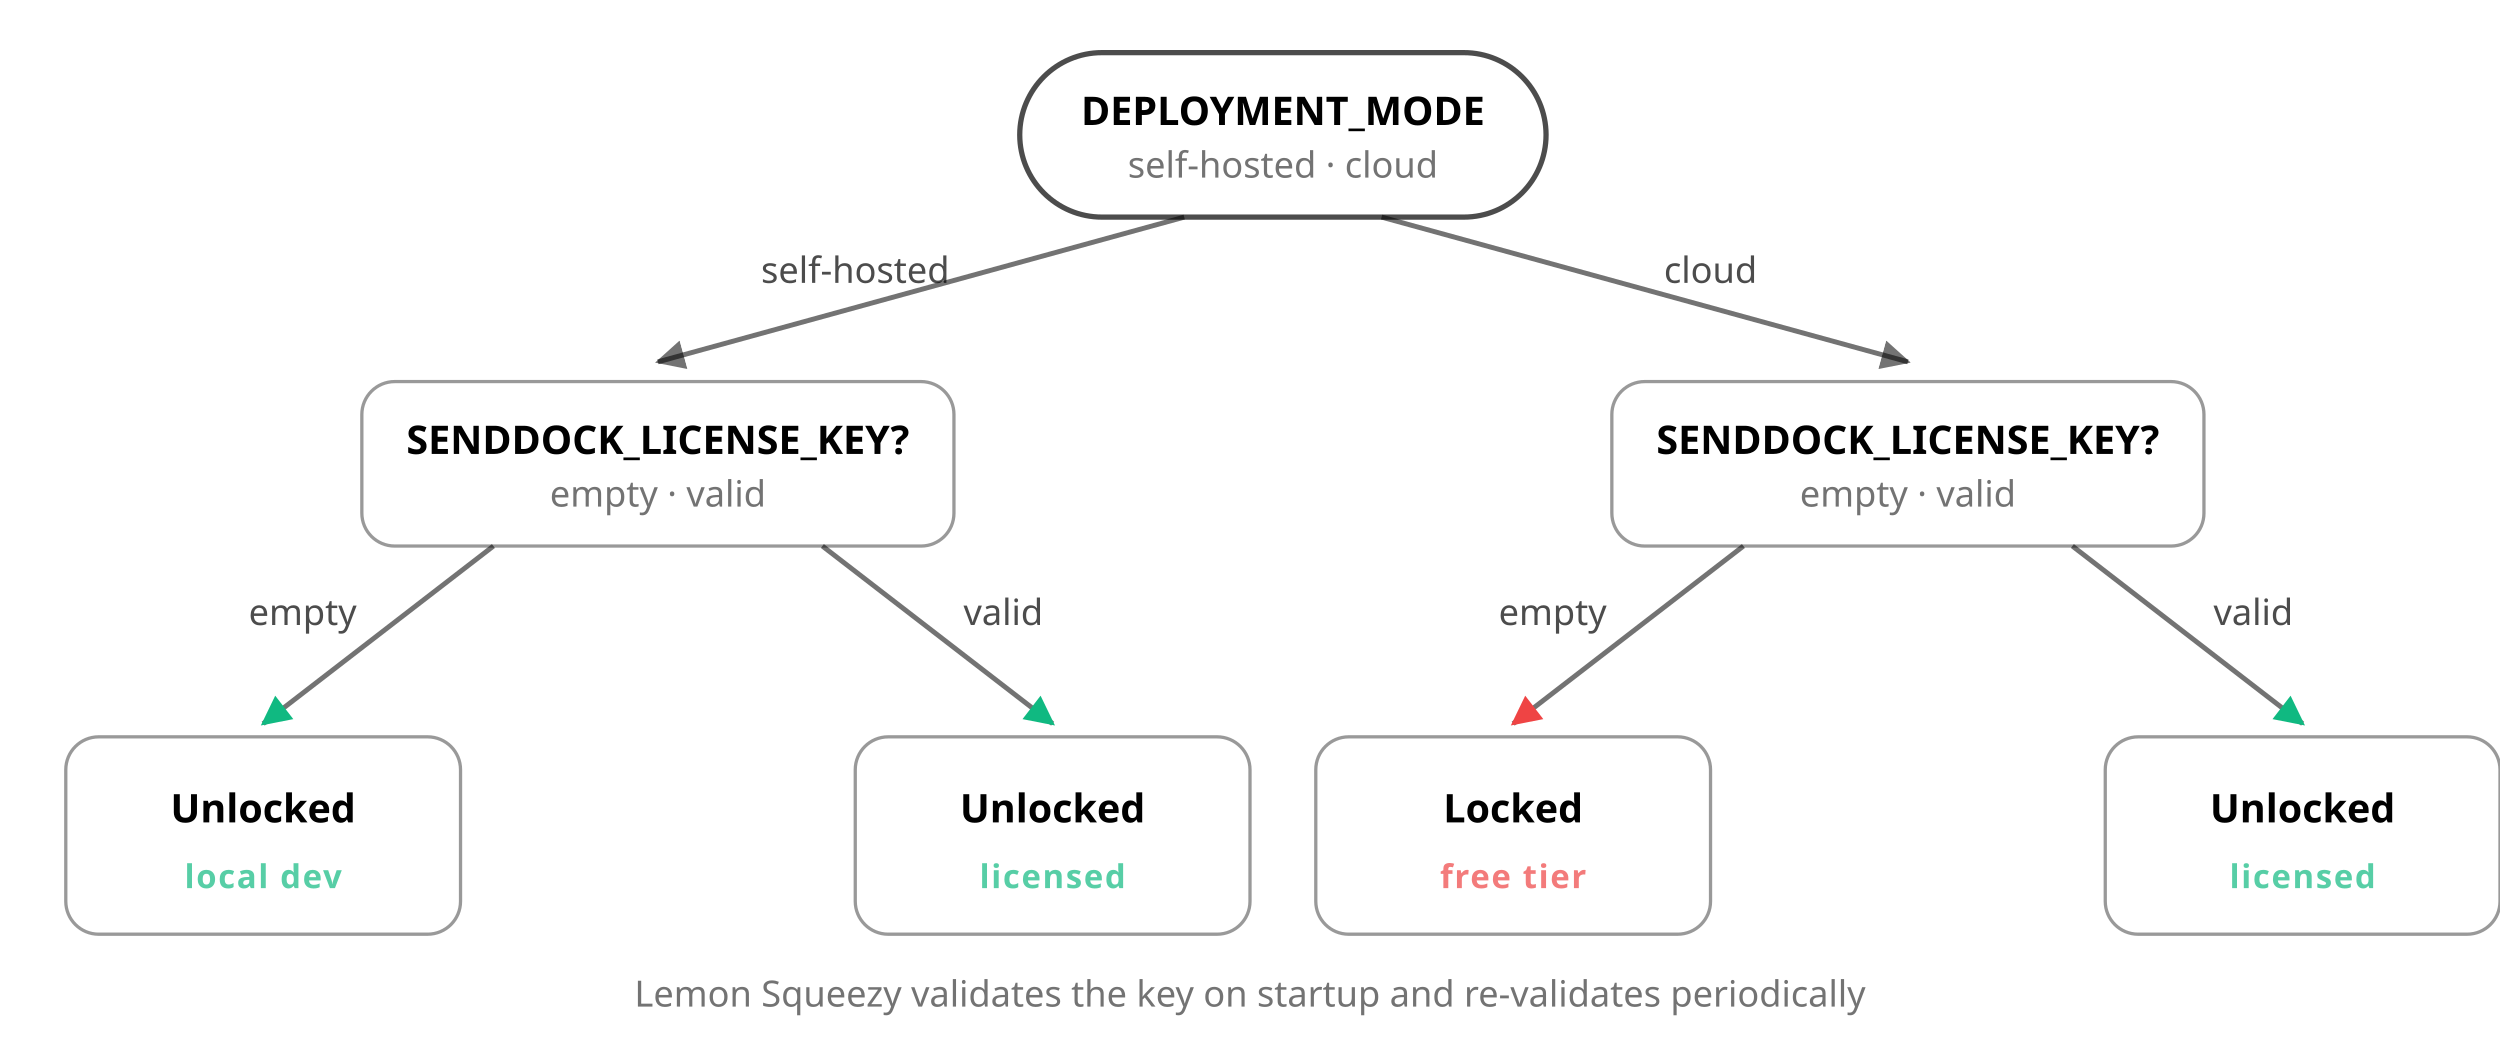
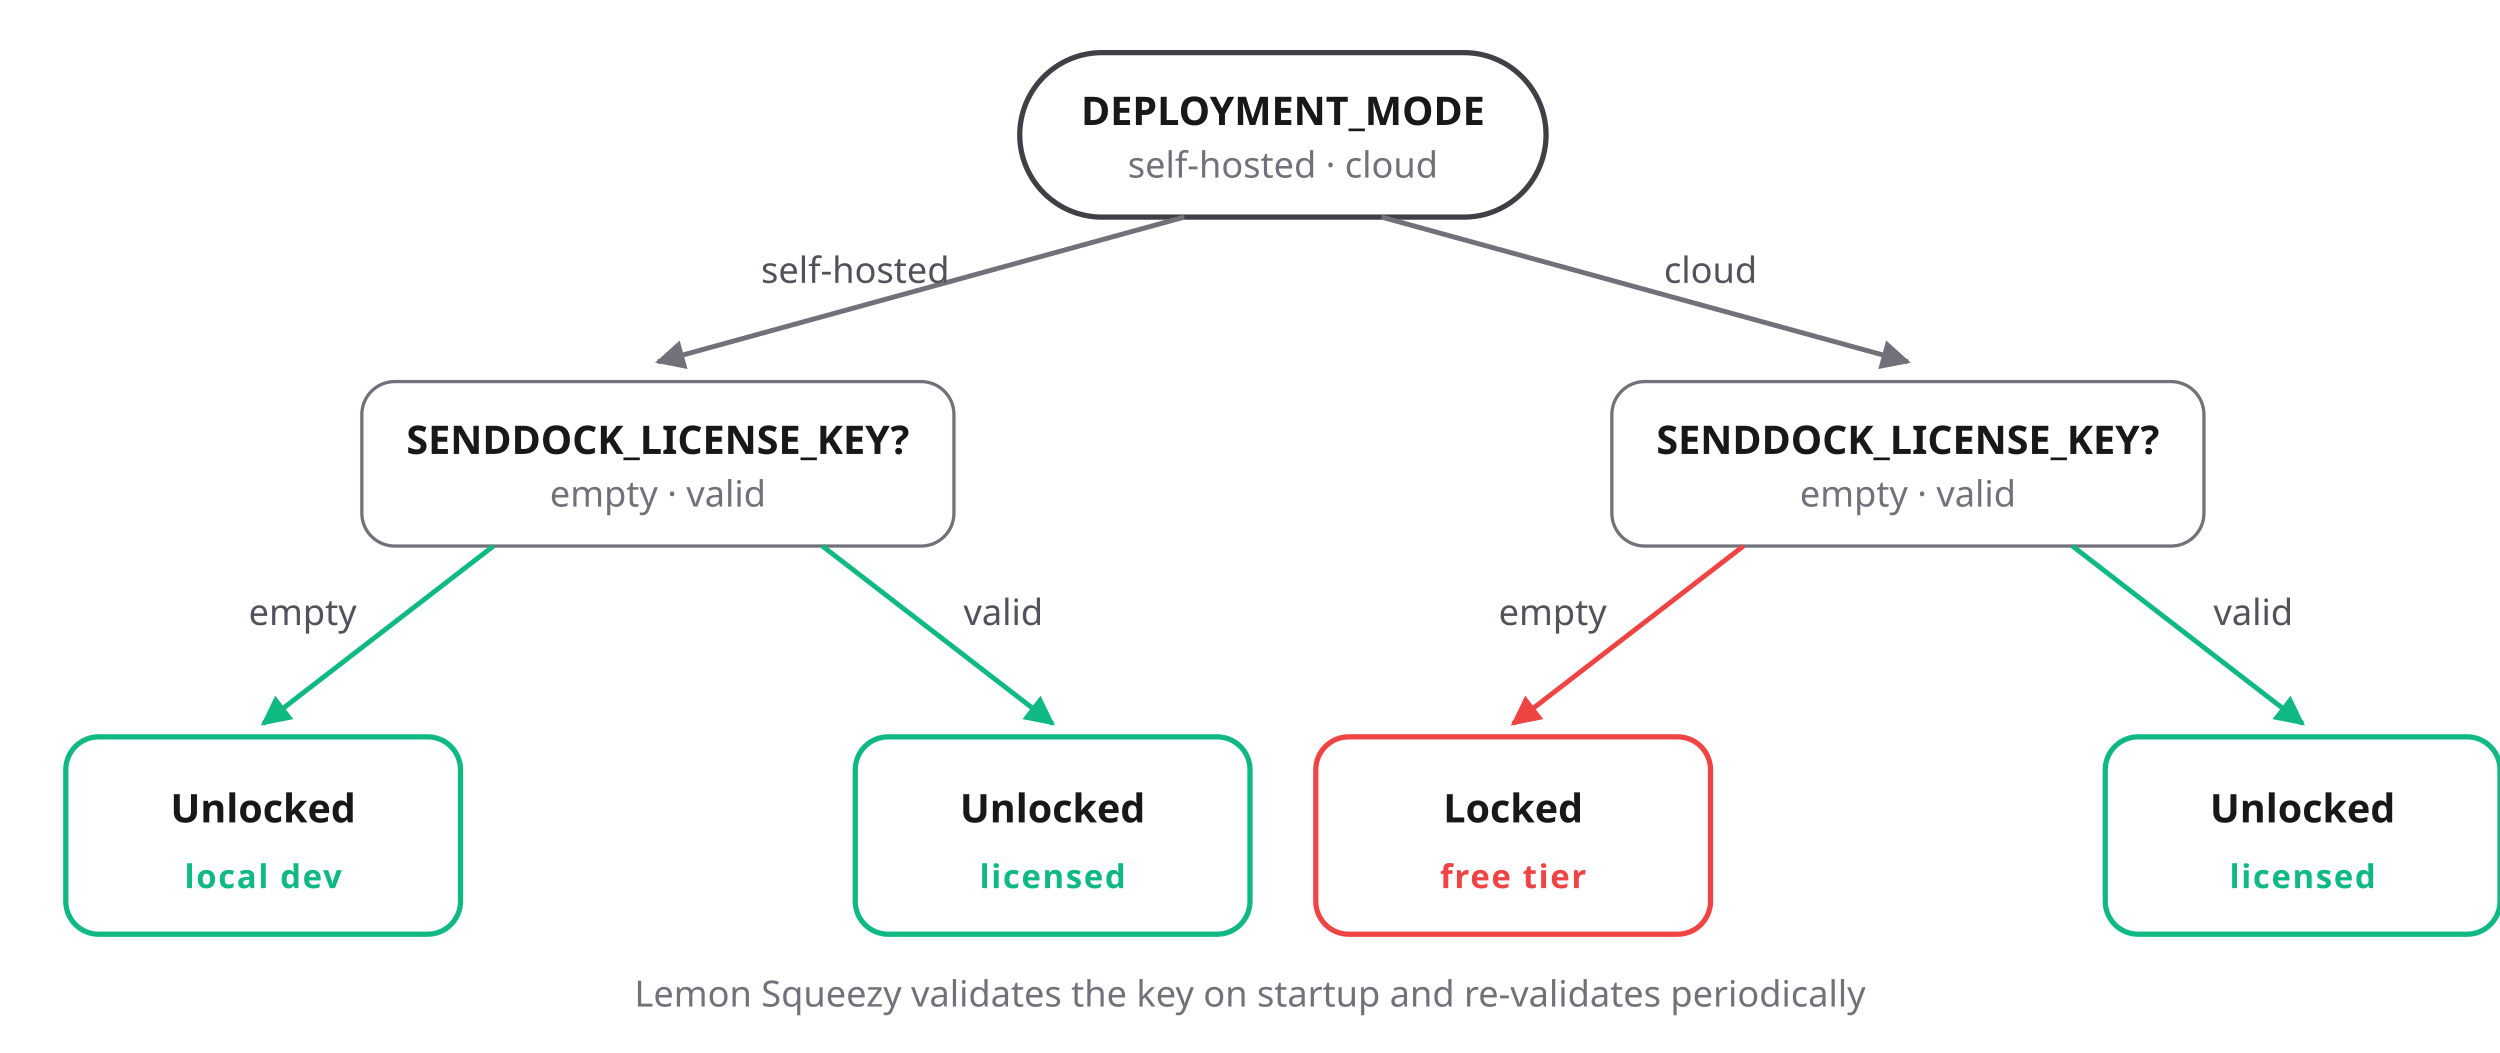
<svg xmlns="http://www.w3.org/2000/svg" viewBox="0 0 760 320" role="img" aria-label="Pro license decision matrix: in self-hosted mode an empty key unlocks Pro locally for development; a valid key unlocks Pro after Lemon Squeezy validation. In cloud mode an empty key keeps Pro locked on the free tier; a valid key unlocks Pro.">
  <defs>
    <marker id="lm-a" viewBox="0 0 10 10" refX="9" refY="5" markerWidth="6" markerHeight="6" orient="auto-start-reverse">
-       <path d="M 0 0 L 10 5 L 0 10 z" fill="currentColor" opacity="0.55" />
+       <path d="M 0 0 L 10 5 L 0 10 z" class="arrow-head" />
    </marker>
    <marker id="lm-ag" viewBox="0 0 10 10" refX="9" refY="5" markerWidth="6" markerHeight="6" orient="auto-start-reverse">
      <path d="M 0 0 L 10 5 L 0 10 z" fill="#10b981" />
    </marker>
    <marker id="lm-ar" viewBox="0 0 10 10" refX="9" refY="5" markerWidth="6" markerHeight="6" orient="auto-start-reverse">
      <path d="M 0 0 L 10 5 L 0 10 z" fill="#ef4444" />
    </marker>
  </defs>
  <style>
-     .box { fill: none; stroke: currentColor; stroke-opacity: 0.4; }
-     .start { fill: none; stroke: currentColor; stroke-opacity: 0.7; stroke-width: 1.6; }
-     .label { font: 600 12px ui-sans-serif, system-ui, sans-serif; fill: currentColor; }
-     .sub { font: 11px ui-sans-serif, system-ui, sans-serif; fill: currentColor; fill-opacity: 0.55; }
+     .arrow-head { fill: #71717a; }
+     .box { fill: none; stroke: #71717a; }
+     .start { fill: none; stroke: #3f3f46; stroke-width: 1.6; }
+     .label { font: 600 12px ui-sans-serif, system-ui, sans-serif; fill: #18181b; }
+     .sub { font: 11px ui-sans-serif, system-ui, sans-serif; fill: #71717a; }
    .pill { font: 600 10px ui-sans-serif, system-ui, sans-serif; letter-spacing: 0.05em; text-transform: uppercase; }
-     .arrow { stroke: currentColor; stroke-opacity: 0.55; fill: none; stroke-width: 1.5; }
-     .edge { font: 11px ui-sans-serif, system-ui, sans-serif; fill: currentColor; fill-opacity: 0.7; }
+     .arrow { stroke: #71717a; fill: none; stroke-width: 1.5; }
+     .edge { font: 11px ui-sans-serif, system-ui, sans-serif; fill: #52525b; }
+     @media (prefers-color-scheme: dark) {
+       .arrow-head { fill: #a1a1aa; }
+       .box { stroke: #a1a1aa; }
+       .start { stroke: #e4e4e7; }
+       .label { fill: #fafafa; }
+       .sub { fill: #a1a1aa; }
+       .arrow { stroke: #a1a1aa; }
+       .edge { fill: #a1a1aa; }
+     }
  </style>
  <g transform="translate(310,16)">
    <rect class="start" x="0" y="0" width="160" height="50" rx="25" />
    <text class="label" x="80" y="22" text-anchor="middle">DEPLOYMENT_MODE</text>
    <text class="sub" x="80" y="38" text-anchor="middle">self-hosted · cloud</text>
  </g>
  <path class="arrow" d="M 360 66 L 200 110" marker-end="url(#lm-a)" />
  <text class="edge" x="260" y="86" text-anchor="middle">self-hosted</text>
  <path class="arrow" d="M 420 66 L 580 110" marker-end="url(#lm-a)" />
  <text class="edge" x="520" y="86" text-anchor="middle">cloud</text>
  <g transform="translate(110,116)">
    <rect class="box" x="0" y="0" width="180" height="50" rx="10" />
    <text class="label" x="90" y="22" text-anchor="middle">SENDDOCK_LICENSE_KEY?</text>
    <text class="sub" x="90" y="38" text-anchor="middle">empty · valid</text>
  </g>
  <g transform="translate(490,116)">
    <rect class="box" x="0" y="0" width="180" height="50" rx="10" />
    <text class="label" x="90" y="22" text-anchor="middle">SENDDOCK_LICENSE_KEY?</text>
    <text class="sub" x="90" y="38" text-anchor="middle">empty · valid</text>
  </g>
-   <path class="arrow" d="M 150 166 L 80 220" marker-end="url(#lm-ag)" stroke="#10b981" />
+   <path d="M 150 166 L 80 220" stroke="#10b981" stroke-width="1.5" fill="none" marker-end="url(#lm-ag)" />
  <text class="edge" x="92" y="190" text-anchor="middle" fill="#10b981">empty</text>
-   <path class="arrow" d="M 250 166 L 320 220" marker-end="url(#lm-ag)" stroke="#10b981" />
+   <path d="M 250 166 L 320 220" stroke="#10b981" stroke-width="1.5" fill="none" marker-end="url(#lm-ag)" />
  <text class="edge" x="305" y="190" text-anchor="middle" fill="#10b981">valid</text>
-   <path class="arrow" d="M 530 166 L 460 220" marker-end="url(#lm-ar)" stroke="#ef4444" />
+   <path d="M 530 166 L 460 220" stroke="#ef4444" stroke-width="1.5" fill="none" marker-end="url(#lm-ar)" />
  <text class="edge" x="472" y="190" text-anchor="middle" fill="#ef4444">empty</text>
-   <path class="arrow" d="M 630 166 L 700 220" marker-end="url(#lm-ag)" stroke="#10b981" />
+   <path d="M 630 166 L 700 220" stroke="#10b981" stroke-width="1.5" fill="none" marker-end="url(#lm-ag)" />
  <text class="edge" x="685" y="190" text-anchor="middle" fill="#10b981">valid</text>
  <g transform="translate(20,224)">
-     <rect class="box" x="0" y="0" width="120" height="60" rx="10" stroke="#10b981" stroke-opacity="0.6" />
+     <rect x="0" y="0" width="120" height="60" rx="10" fill="none" stroke="#10b981" stroke-width="1.6" />
    <text class="label" x="60" y="26" text-anchor="middle" fill="#10b981">Unlocked</text>
-     <text class="pill" x="60" y="46" text-anchor="middle" fill="#10b981" fill-opacity="0.7">local dev</text>
+     <text class="pill" x="60" y="46" text-anchor="middle" fill="#10b981">local dev</text>
  </g>
  <g transform="translate(260,224)">
-     <rect class="box" x="0" y="0" width="120" height="60" rx="10" stroke="#10b981" stroke-opacity="0.6" />
+     <rect x="0" y="0" width="120" height="60" rx="10" fill="none" stroke="#10b981" stroke-width="1.6" />
    <text class="label" x="60" y="26" text-anchor="middle" fill="#10b981">Unlocked</text>
-     <text class="pill" x="60" y="46" text-anchor="middle" fill="#10b981" fill-opacity="0.7">licensed</text>
+     <text class="pill" x="60" y="46" text-anchor="middle" fill="#10b981">licensed</text>
  </g>
  <g transform="translate(400,224)">
-     <rect class="box" x="0" y="0" width="120" height="60" rx="10" stroke="#ef4444" stroke-opacity="0.6" />
+     <rect x="0" y="0" width="120" height="60" rx="10" fill="none" stroke="#ef4444" stroke-width="1.6" />
    <text class="label" x="60" y="26" text-anchor="middle" fill="#ef4444">Locked</text>
-     <text class="pill" x="60" y="46" text-anchor="middle" fill="#ef4444" fill-opacity="0.7">free tier</text>
+     <text class="pill" x="60" y="46" text-anchor="middle" fill="#ef4444">free tier</text>
  </g>
  <g transform="translate(640,224)">
-     <rect class="box" x="0" y="0" width="120" height="60" rx="10" stroke="#10b981" stroke-opacity="0.6" />
+     <rect x="0" y="0" width="120" height="60" rx="10" fill="none" stroke="#10b981" stroke-width="1.6" />
    <text class="label" x="60" y="26" text-anchor="middle" fill="#10b981">Unlocked</text>
-     <text class="pill" x="60" y="46" text-anchor="middle" fill="#10b981" fill-opacity="0.7">licensed</text>
+     <text class="pill" x="60" y="46" text-anchor="middle" fill="#10b981">licensed</text>
  </g>
  <text class="sub" x="380" y="306" text-anchor="middle">Lemon Squeezy validates the key on startup and re-validates periodically</text>
</svg>
